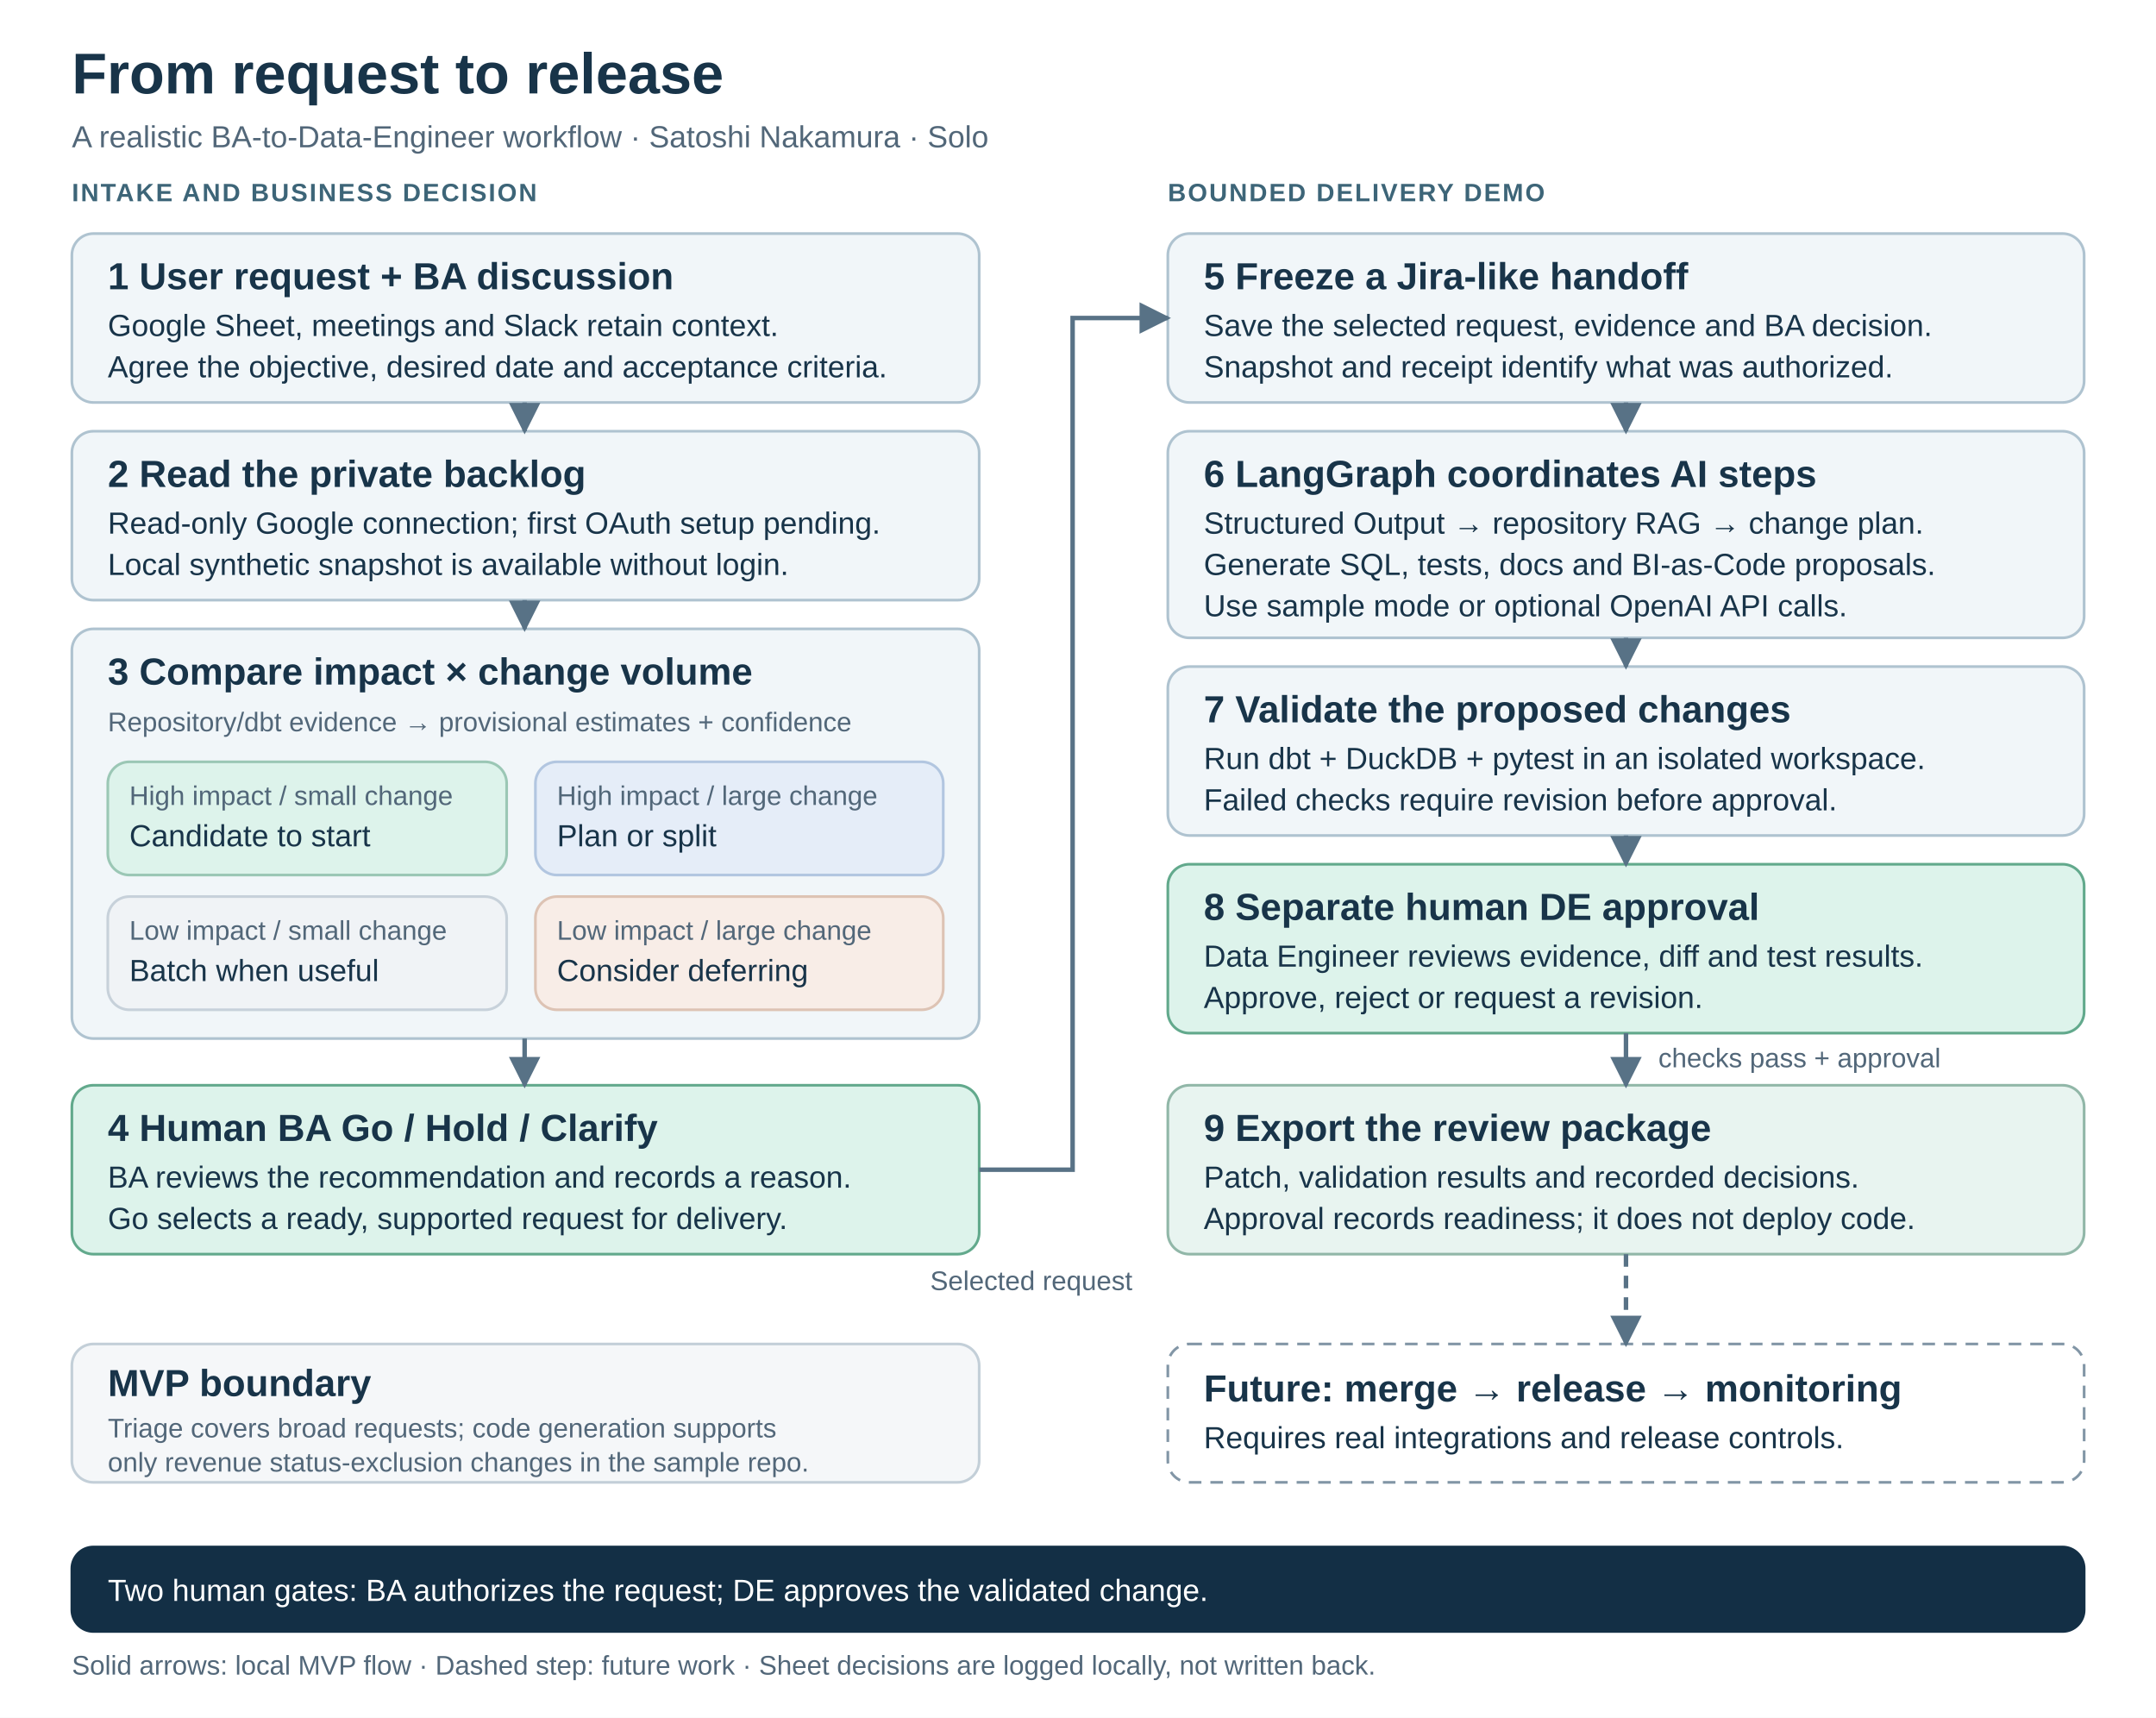
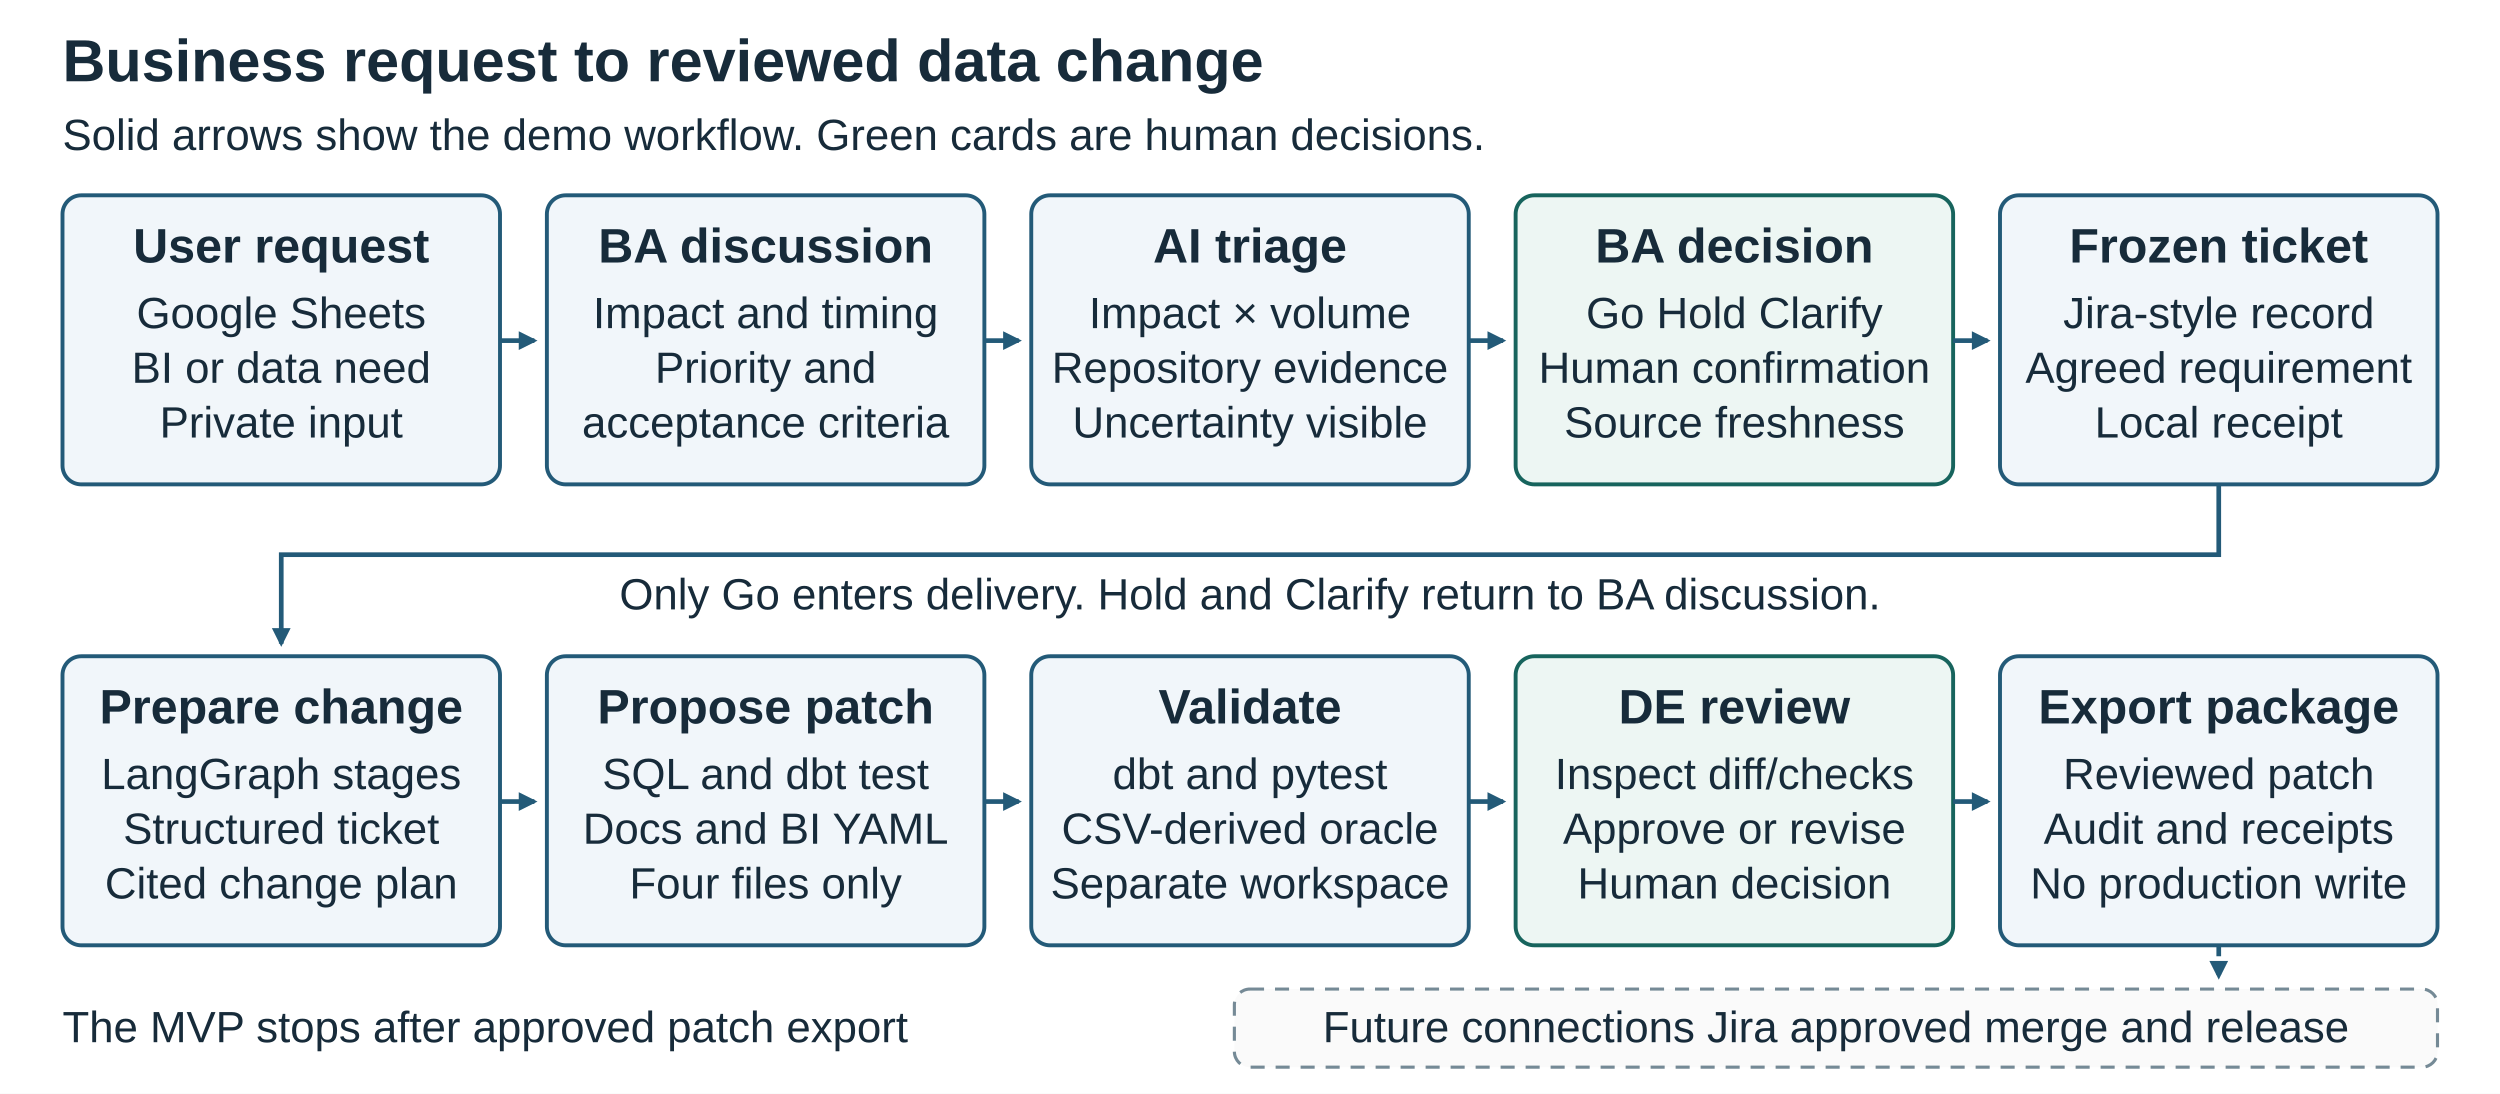
- <svg xmlns="http://www.w3.org/2000/svg" width="1200" height="956" viewBox="0 0 1200 956" role="img" aria-labelledby="title desc">
+ <svg xmlns="http://www.w3.org/2000/svg" width="1600" height="700" viewBox="0 0 1600 700">
  <defs>
-     <marker id="arrow" viewBox="0 0 10 10" refX="9" refY="5" markerWidth="7" markerHeight="7" orient="auto-start-reverse">
-       <path d="M0 0L10 5L0 10Z" fill="#587286" />
+     <marker id="arrow" markerWidth="12" markerHeight="12" refX="10" refY="6" orient="auto" markerUnits="userSpaceOnUse">
+       <path d="M0 0 L12 6 L0 12Z" fill="#235A78" />
    </marker>
-     <style>
- text{font-family:Arial,Helvetica,sans-serif;fill:#183449}.title{font-size:32px;font-weight:700}.subtitle{font-size:17px;fill:#526779}.heading{font-size:21px;font-weight:700}.body{font-size:17px}.small{font-size:15px;fill:#526779}.kicker{font-size:14px;font-weight:700;letter-spacing:1px;fill:#3d6578}.link{fill:none;stroke:#587286;stroke-width:2.5;marker-end:url(#arrow)}.future{stroke-dasharray:7 5}
- </style>
+     <marker id="audit" markerWidth="10" markerHeight="10" refX="9" refY="5" orient="auto" markerUnits="userSpaceOnUse">
+       <path d="M0 0 L10 5 L0 10Z" fill="#758A96" />
+     </marker>
  </defs>
-   <rect width="1200" height="956" fill="#fff" />
-   <text x="40" y="52" class="title">From request to release</text>
-   <text x="40" y="82" class="subtitle">A realistic BA-to-Data-Engineer workflow · Satoshi Nakamura · Solo</text>
-   <text x="40" y="112" class="kicker">INTAKE AND BUSINESS DECISION</text>
-   <text x="650" y="112" class="kicker">BOUNDED DELIVERY DEMO</text>
-   <rect x="40" y="130" width="505" height="94" rx="12" fill="#f1f6f9" stroke="#afc3d0" stroke-width="1.5" />
-   <text x="60" y="161" class="heading">1  User request + BA discussion</text>
-   <text x="60" y="187" class="body">Google Sheet, meetings and Slack retain context.</text>
-   <text x="60" y="210" class="body">Agree the objective, desired date and acceptance criteria.</text>
-   <rect x="40" y="240" width="505" height="94" rx="12" fill="#f1f6f9" stroke="#afc3d0" stroke-width="1.5" />
-   <text x="60" y="271" class="heading">2  Read the private backlog</text>
-   <text x="60" y="297" class="body">Read-only Google connection; first OAuth setup pending.</text>
-   <text x="60" y="320" class="body">Local synthetic snapshot is available without login.</text>
-   <rect x="40" y="350" width="505" height="228" rx="12" fill="#f1f6f9" stroke="#afc3d0" stroke-width="1.5" />
-   <text x="60" y="381" class="heading">3  Compare impact × change volume</text>
-   <text x="60" y="407" class="small">Repository/dbt evidence → provisional estimates + confidence</text>
-   <rect x="60" y="424" width="222" height="63" rx="12" fill="#ddf3eb" stroke="#9bc7b5" stroke-width="1.5" />
-   <text x="72" y="448" class="small">High impact / small change</text>
-   <text x="72" y="471" class="body">Candidate to start</text>
-   <rect x="298" y="424" width="227" height="63" rx="12" fill="#e5edf8" stroke="#b2c6e0" stroke-width="1.5" />
-   <text x="310" y="448" class="small">High impact / large change</text>
-   <text x="310" y="471" class="body">Plan or split</text>
-   <rect x="60" y="499" width="222" height="63" rx="12" fill="#f0f3f6" stroke="#c7d1da" stroke-width="1.5" />
-   <text x="72" y="523" class="small">Low impact / small change</text>
-   <text x="72" y="546" class="body">Batch when useful</text>
-   <rect x="298" y="499" width="227" height="63" rx="12" fill="#f8ede7" stroke="#ddc3b4" stroke-width="1.5" />
-   <text x="310" y="523" class="small">Low impact / large change</text>
-   <text x="310" y="546" class="body">Consider deferring</text>
-   <rect x="40" y="604" width="505" height="94" rx="12" fill="#ddf3eb" stroke="#62a98c" stroke-width="1.5" />
-   <text x="60" y="635" class="heading">4  Human BA Go / Hold / Clarify</text>
-   <text x="60" y="661" class="body">BA reviews the recommendation and records a reason.</text>
-   <text x="60" y="684" class="body">Go selects a ready, supported request for delivery.</text>
-   <rect x="650" y="130" width="510" height="94" rx="12" fill="#f1f6f9" stroke="#afc3d0" stroke-width="1.5" />
-   <text x="670" y="161" class="heading">5  Freeze a Jira-like handoff</text>
-   <text x="670" y="187" class="body">Save the selected request, evidence and BA decision.</text>
-   <text x="670" y="210" class="body">Snapshot and receipt identify what was authorized.</text>
-   <rect x="650" y="240" width="510" height="115" rx="12" fill="#f1f6f9" stroke="#afc3d0" stroke-width="1.5" />
-   <text x="670" y="271" class="heading">6  LangGraph coordinates AI steps</text>
-   <text x="670" y="297" class="body">Structured Output → repository RAG → change plan.</text>
-   <text x="670" y="320" class="body">Generate SQL, tests, docs and BI-as-Code proposals.</text>
-   <text x="670" y="343" class="body">Use sample mode or optional OpenAI API calls.</text>
-   <rect x="650" y="371" width="510" height="94" rx="12" fill="#f1f6f9" stroke="#afc3d0" stroke-width="1.5" />
-   <text x="670" y="402" class="heading">7  Validate the proposed changes</text>
-   <text x="670" y="428" class="body">Run dbt + DuckDB + pytest in an isolated workspace.</text>
-   <text x="670" y="451" class="body">Failed checks require revision before approval.</text>
-   <rect x="650" y="481" width="510" height="94" rx="12" fill="#ddf3eb" stroke="#62a98c" stroke-width="1.5" />
-   <text x="670" y="512" class="heading">8  Separate human DE approval</text>
-   <text x="670" y="538" class="body">Data Engineer reviews evidence, diff and test results.</text>
-   <text x="670" y="561" class="body">Approve, reject or request a revision.</text>
-   <rect x="650" y="604" width="510" height="94" rx="12" fill="#e8f4f0" stroke="#91b7a8" stroke-width="1.5" />
-   <text x="670" y="635" class="heading">9  Export the review package</text>
-   <text x="670" y="661" class="body">Patch, validation results and recorded decisions.</text>
-   <text x="670" y="684" class="body">Approval records readiness; it does not deploy code.</text>
-   <rect x="650" y="748" width="510" height="77" rx="12" fill="#fff" stroke="#8296a6" stroke-width="1.5" stroke-dasharray="7 5" />
-   <text x="670" y="780" class="heading">Future: merge → release → monitoring</text>
-   <text x="670" y="806" class="body">Requires real integrations and release controls.</text>
-   <path d="M292 224V240" class="link" />
-   <path d="M292 334V350" class="link" />
-   <path d="M292 578V604" class="link" />
-   <path d="M545 651H597V177H650" class="link" />
-   <text x="574" y="718" class="small" text-anchor="middle">Selected request</text>
-   <path d="M905 224V240" class="link" />
-   <path d="M905 355V371" class="link" />
-   <path d="M905 465V481" class="link" />
-   <path d="M905 575V604" class="link" />
-   <text x="923" y="594" class="small">checks pass + approval</text>
-   <path d="M905 698V748" class="link future" />
-   <rect x="40" y="748" width="505" height="77" rx="12" fill="#f5f7f9" stroke="#c3cfd8" stroke-width="1.5" />
-   <text x="60" y="777" class="heading">MVP boundary</text>
-   <text x="60" y="800" class="small">Triage covers broad requests; code generation supports</text>
-   <text x="60" y="819" class="small">only revenue status-exclusion changes in the sample repo.</text>
-   <rect x="40" y="861" width="1120" height="47" rx="12" fill="#132f45" stroke="#132f45" stroke-width="1.5" />
-   <text x="60" y="891" class="body" style="fill:#fff">Two human gates: BA authorizes the request; DE approves the validated change.</text>
-   <text x="40" y="932" class="small">Solid arrows: local MVP flow   ·   Dashed step: future work   ·   Sheet decisions are logged locally, not written back.</text>
+   <rect width="1600" height="700" fill="white" />
+   <style>text{font-family:'Segoe UI',Arial,sans-serif;fill:#172B3A}.title{font-size:38px;font-weight:700}.head{font-size:31px;font-weight:700}.body{font-size:28px}.note{font-size:28px}.arrow{stroke:#235A78;stroke-width:3;fill:none;marker-end:url(#arrow)}.audit{stroke:#758A96;stroke-width:2.5;fill:none;stroke-dasharray:8 7;marker-end:url(#audit)}</style>
+   <text x="40" y="52" class="title" text-anchor="start">Business request to reviewed data change</text>
+   <text x="40" y="96" class="note" text-anchor="start">Solid arrows show the demo workflow. Green cards are human decisions.</text>
+   <rect x="40" y="125" width="280" height="185" rx="12" fill="#F1F6FA" stroke="#235A78" stroke-width="2.5" />
+   <text x="180.0" y="168" class="head" text-anchor="middle">User request</text>
+   <text x="180.0" y="210" class="body" text-anchor="middle">Google Sheets</text>
+   <text x="180.0" y="245" class="body" text-anchor="middle">BI or data need</text>
+   <text x="180.0" y="280" class="body" text-anchor="middle">Private input</text>
+   <rect x="350" y="125" width="280" height="185" rx="12" fill="#F1F6FA" stroke="#235A78" stroke-width="2.5" />
+   <text x="490.0" y="168" class="head" text-anchor="middle">BA discussion</text>
+   <text x="490.0" y="210" class="body" text-anchor="middle">Impact and timing</text>
+   <text x="490.0" y="245" class="body" text-anchor="middle">Priority and</text>
+   <text x="490.0" y="280" class="body" text-anchor="middle">acceptance criteria</text>
+   <rect x="660" y="125" width="280" height="185" rx="12" fill="#F1F6FA" stroke="#235A78" stroke-width="2.5" />
+   <text x="800.0" y="168" class="head" text-anchor="middle">AI triage</text>
+   <text x="800.0" y="210" class="body" text-anchor="middle">Impact × volume</text>
+   <text x="800.0" y="245" class="body" text-anchor="middle">Repository evidence</text>
+   <text x="800.0" y="280" class="body" text-anchor="middle">Uncertainty visible</text>
+   <rect x="970" y="125" width="280" height="185" rx="12" fill="#EDF6F3" stroke="#17645D" stroke-width="2.5" />
+   <text x="1110.0" y="168" class="head" text-anchor="middle">BA decision</text>
+   <text x="1110.0" y="210" class="body" text-anchor="middle">Go  Hold  Clarify</text>
+   <text x="1110.0" y="245" class="body" text-anchor="middle">Human confirmation</text>
+   <text x="1110.0" y="280" class="body" text-anchor="middle">Source freshness</text>
+   <rect x="1280" y="125" width="280" height="185" rx="12" fill="#F1F6FA" stroke="#235A78" stroke-width="2.5" />
+   <text x="1420.0" y="168" class="head" text-anchor="middle">Frozen ticket</text>
+   <text x="1420.0" y="210" class="body" text-anchor="middle">Jira-style record</text>
+   <text x="1420.0" y="245" class="body" text-anchor="middle">Agreed requirement</text>
+   <text x="1420.0" y="280" class="body" text-anchor="middle">Local receipt</text>
+   <rect x="40" y="420" width="280" height="185" rx="12" fill="#F1F6FA" stroke="#235A78" stroke-width="2.5" />
+   <text x="180.0" y="463" class="head" text-anchor="middle">Prepare change</text>
+   <text x="180.0" y="505" class="body" text-anchor="middle">LangGraph stages</text>
+   <text x="180.0" y="540" class="body" text-anchor="middle">Structured ticket</text>
+   <text x="180.0" y="575" class="body" text-anchor="middle">Cited change plan</text>
+   <rect x="350" y="420" width="280" height="185" rx="12" fill="#F1F6FA" stroke="#235A78" stroke-width="2.5" />
+   <text x="490.0" y="463" class="head" text-anchor="middle">Propose patch</text>
+   <text x="490.0" y="505" class="body" text-anchor="middle">SQL and dbt test</text>
+   <text x="490.0" y="540" class="body" text-anchor="middle">Docs and BI YAML</text>
+   <text x="490.0" y="575" class="body" text-anchor="middle">Four files only</text>
+   <rect x="660" y="420" width="280" height="185" rx="12" fill="#F1F6FA" stroke="#235A78" stroke-width="2.5" />
+   <text x="800.0" y="463" class="head" text-anchor="middle">Validate</text>
+   <text x="800.0" y="505" class="body" text-anchor="middle">dbt and pytest</text>
+   <text x="800.0" y="540" class="body" text-anchor="middle">CSV-derived oracle</text>
+   <text x="800.0" y="575" class="body" text-anchor="middle">Separate workspace</text>
+   <rect x="970" y="420" width="280" height="185" rx="12" fill="#EDF6F3" stroke="#17645D" stroke-width="2.5" />
+   <text x="1110.0" y="463" class="head" text-anchor="middle">DE review</text>
+   <text x="1110.0" y="505" class="body" text-anchor="middle">Inspect diff/checks</text>
+   <text x="1110.0" y="540" class="body" text-anchor="middle">Approve or revise</text>
+   <text x="1110.0" y="575" class="body" text-anchor="middle">Human decision</text>
+   <rect x="1280" y="420" width="280" height="185" rx="12" fill="#F1F6FA" stroke="#235A78" stroke-width="2.5" />
+   <text x="1420.0" y="463" class="head" text-anchor="middle">Export package</text>
+   <text x="1420.0" y="505" class="body" text-anchor="middle">Reviewed patch</text>
+   <text x="1420.0" y="540" class="body" text-anchor="middle">Audit and receipts</text>
+   <text x="1420.0" y="575" class="body" text-anchor="middle">No production write</text>
+   <path d="M 320 218 H 342" class="arrow" />
+   <path d="M 320 513 H 342" class="arrow" />
+   <path d="M 630 218 H 652" class="arrow" />
+   <path d="M 630 513 H 652" class="arrow" />
+   <path d="M 940 218 H 962" class="arrow" />
+   <path d="M 940 513 H 962" class="arrow" />
+   <path d="M 1250 218 H 1272" class="arrow" />
+   <path d="M 1250 513 H 1272" class="arrow" />
+   <path d="M 1420 310 V 355 H 180 V 412" class="arrow" />
+   <text x="800" y="390" class="note" text-anchor="middle">Only Go enters delivery. Hold and Clarify return to BA discussion.</text>
+   <rect x="790" y="633" width="770" height="50" rx="10" fill="#FAFAFA" stroke="#758A96" stroke-width="2" stroke-dasharray="9 7" />
+   <path d="M1420 605 V625" class="arrow" stroke-dasharray="7 5" />
+   <text x="1175" y="667" class="note" text-anchor="middle">Future connections   Jira   approved merge and release</text>
+   <text x="40" y="667" class="note" text-anchor="start">The MVP stops after approved patch export</text>
</svg>
